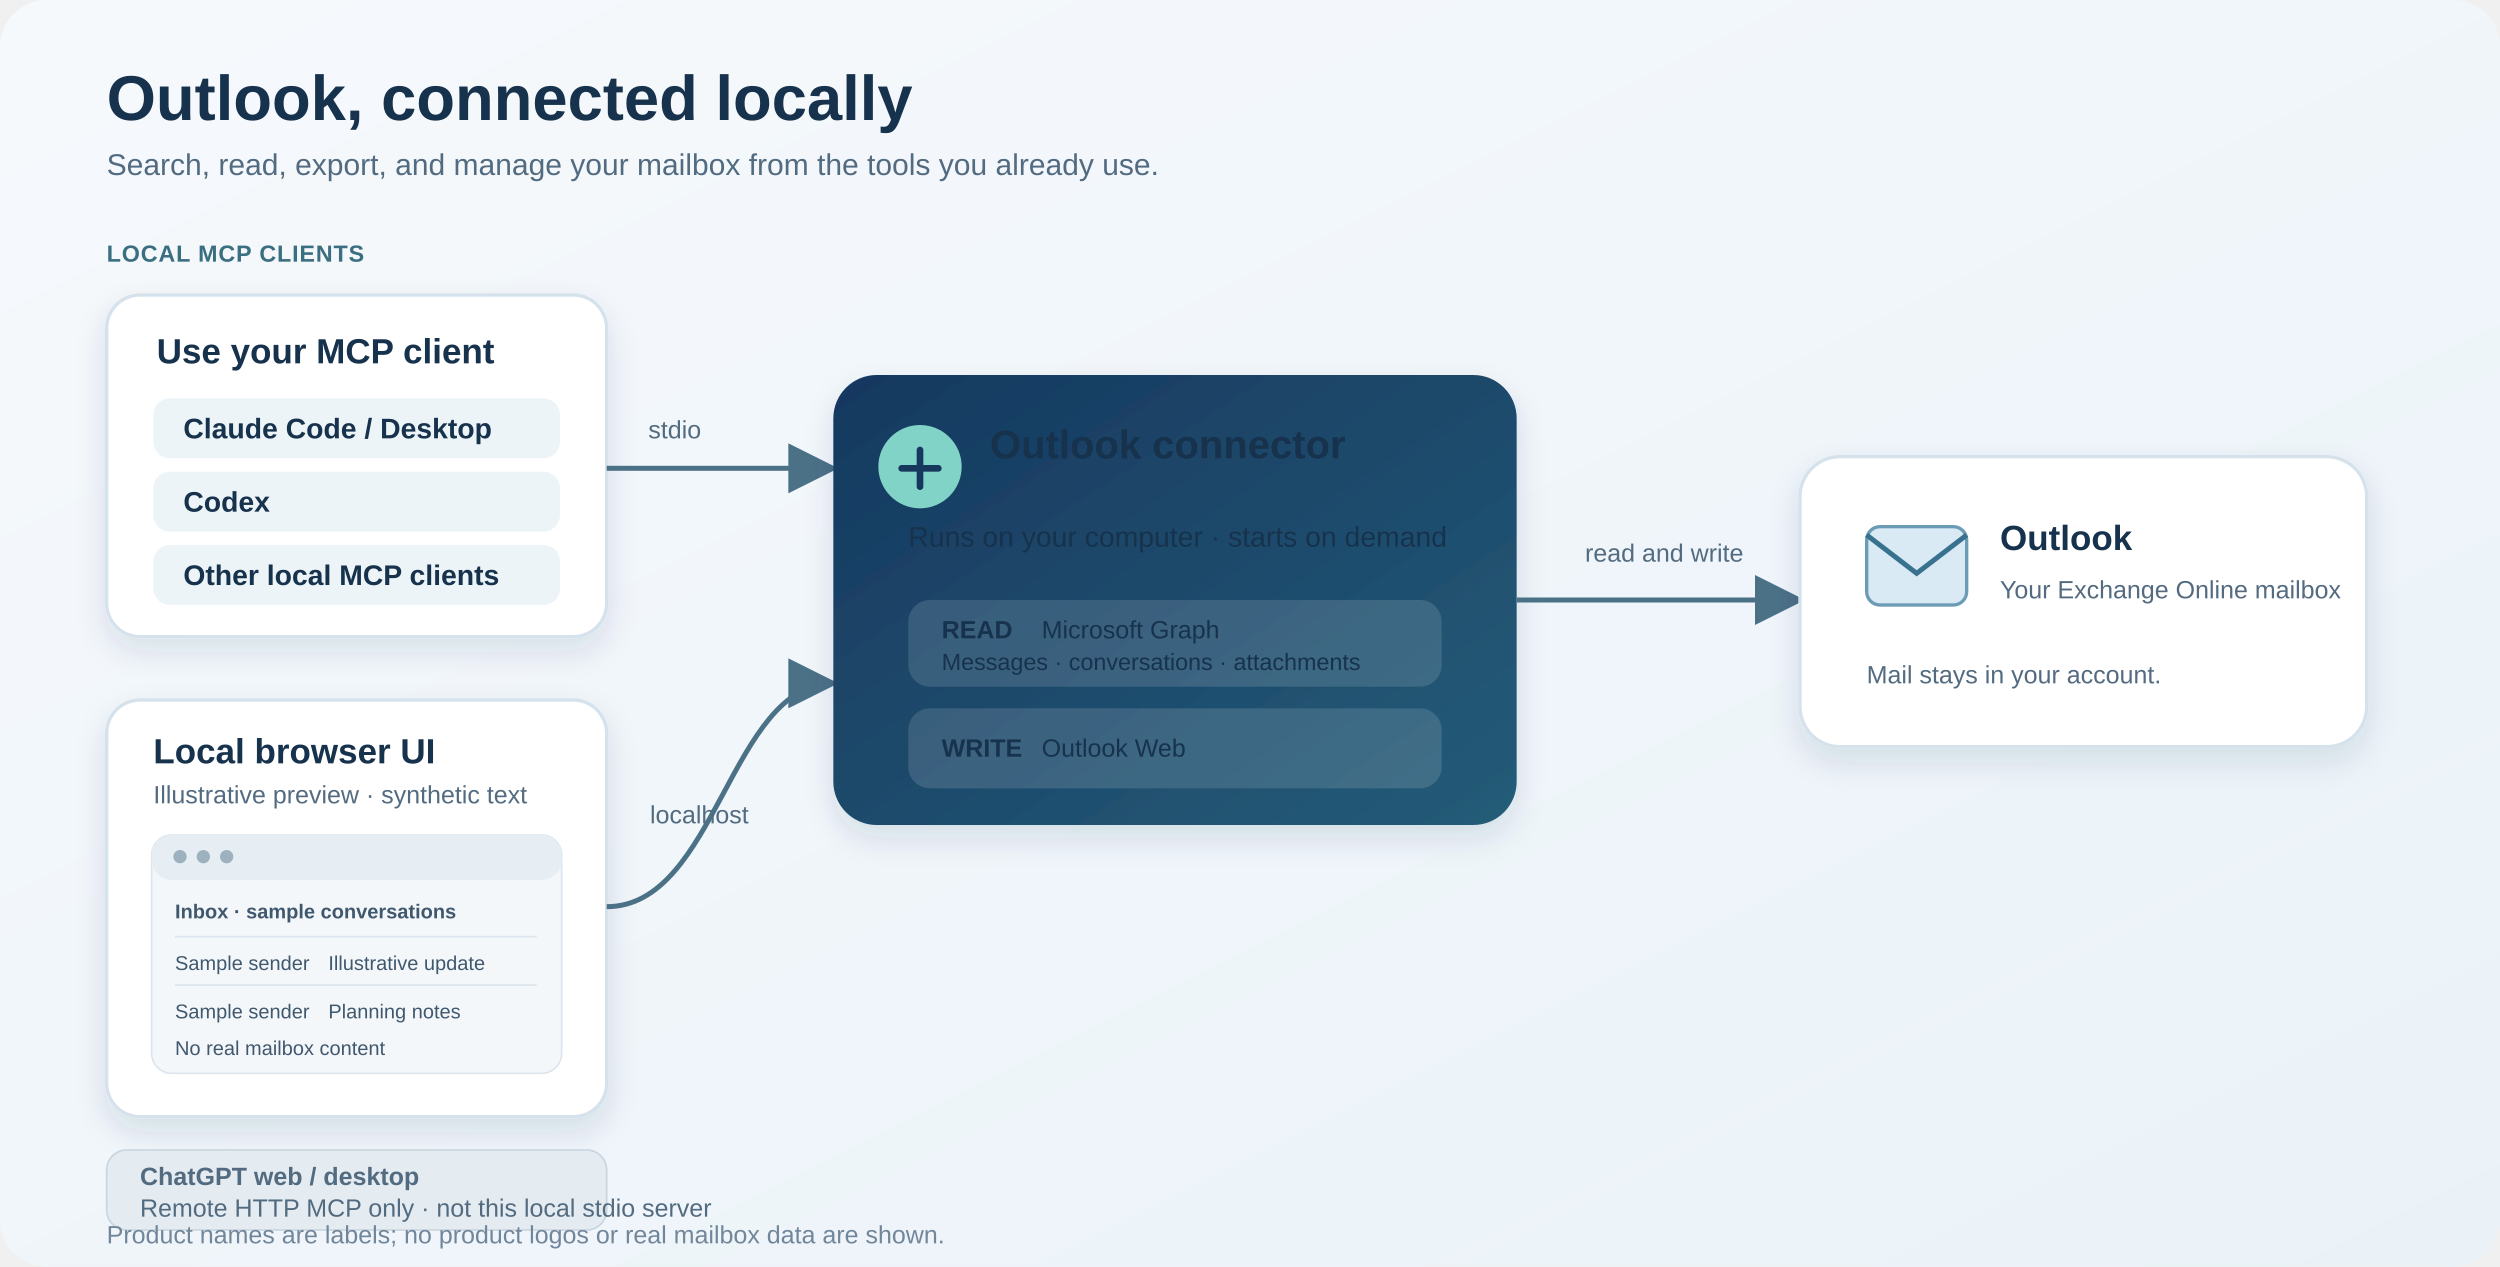
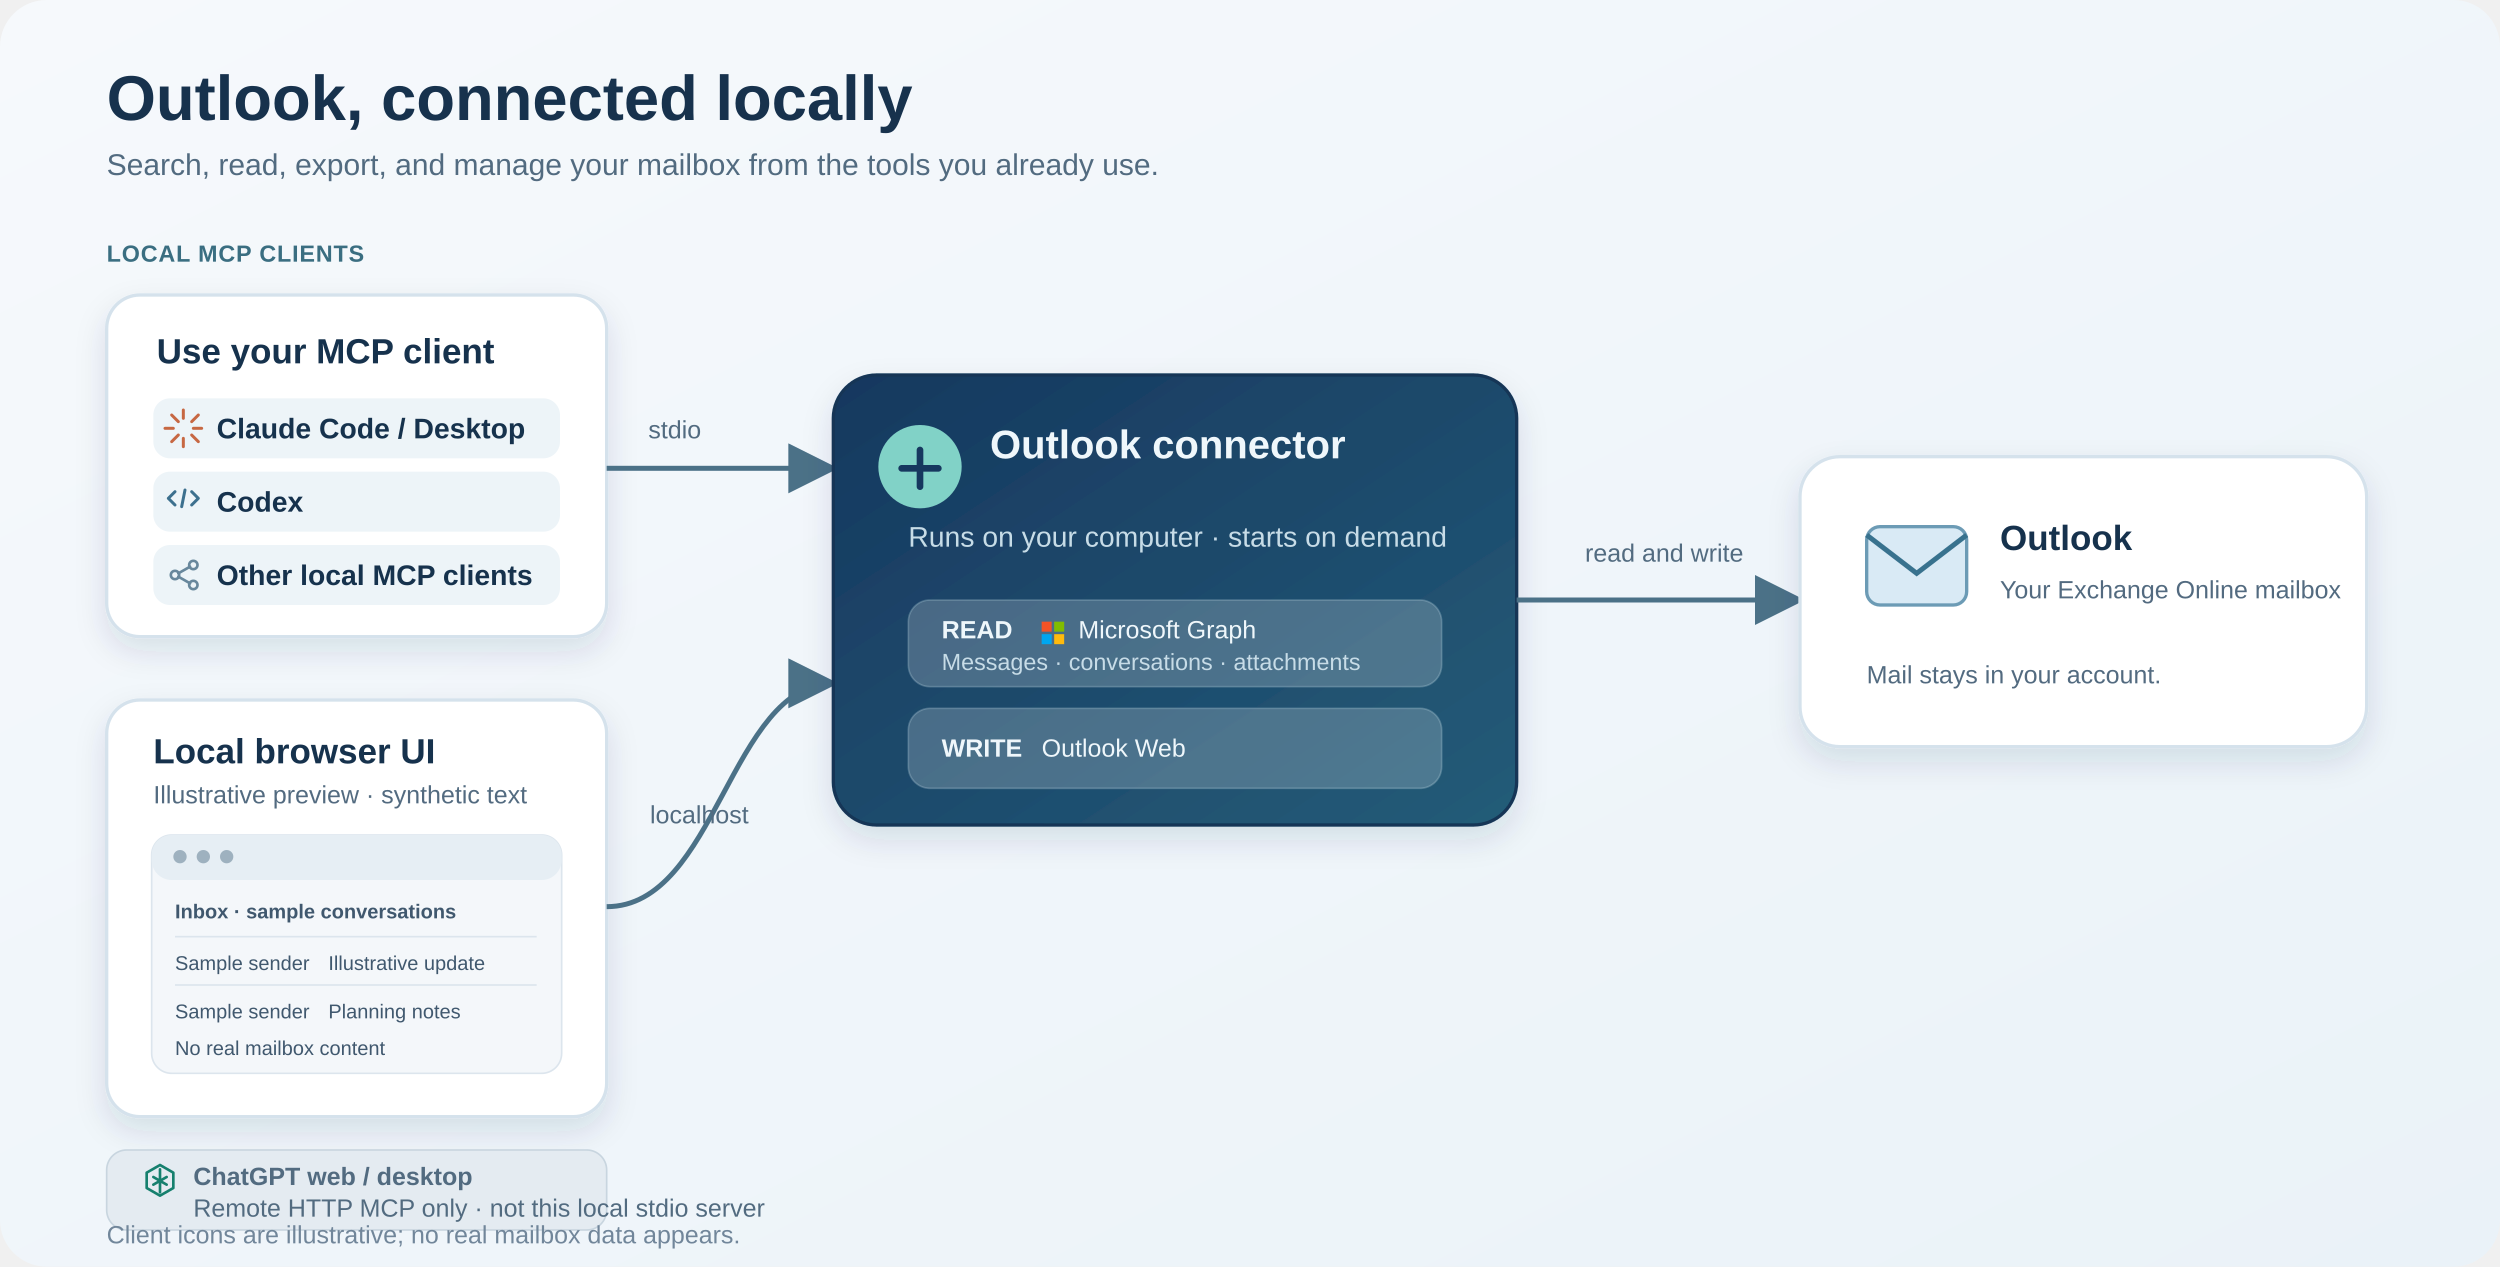
<svg xmlns="http://www.w3.org/2000/svg" width="1500" height="760" viewBox="0 0 1500 760" role="img" aria-labelledby="title description">
  <defs>
    <linearGradient id="bg" x1="0" y1="0" x2="1" y2="1">
      <stop offset="0" stop-color="#f6f9fc" />
      <stop offset="1" stop-color="#eaf2f8" />
    </linearGradient>
    <linearGradient id="connector" x1="0" y1="0" x2="1" y2="1">
      <stop offset="0" stop-color="#16385f" />
      <stop offset="1" stop-color="#245c78" />
    </linearGradient>
    <marker id="arrow" markerWidth="12" markerHeight="12" refX="10" refY="6" orient="auto">
      <path d="M1 1L11 6L1 11Z" fill="#4b7187" />
    </marker>
    <filter id="shadow" x="-20%" y="-20%" width="140%" height="150%">
      <feDropShadow dx="0" dy="8" stdDeviation="9" flood-color="#183153" flood-opacity=".12" />
    </filter>
    <style>
-       text{font-family:Arial,Helvetica,sans-serif;fill:#17324d}.title{font-size:38px;font-weight:700}.subtitle{font-size:18px;fill:#526b80}.card{fill:#fff;stroke:#d5e2ec;stroke-width:2}.cardtitle{font-size:21px;font-weight:700}.small{font-size:15px;fill:#526b80}.label{font-size:14px;font-weight:700;letter-spacing:.5px;fill:#3a6e81}.client{font-size:17px;font-weight:600}.muted{fill:#71869a}.flow{fill:none;stroke:#4b7187;stroke-width:3;marker-end:url(#arrow)}.row{font-size:12px;fill:#40586e}
+       text{font-family:Arial,Helvetica,sans-serif;fill:#17324d}.title{font-size:38px;font-weight:700}.subtitle{font-size:18px;fill:#526b80}.card{fill:#fff;stroke:#d5e2ec;stroke-width:2}.cardtitle{font-size:21px;font-weight:700}.small{font-size:15px;fill:#526b80}.label{font-size:14px;font-weight:700;letter-spacing:.5px;fill:#3a6e81}.client{font-size:17px;font-weight:600}.muted{fill:#71869a}.flow{fill:none;stroke:#4b7187;stroke-width:3;marker-end:url(#arrow)}.row{font-size:12px;fill:#40586e}.connector-panel text{fill:#eff7fb}.connector-panel .connector-secondary{fill:#c7dce7}
    </style>
  </defs>
  <rect width="1500" height="760" rx="28" fill="url(#bg)" />
  <text x="64" y="72" class="title">Outlook, connected locally</text>
  <text x="64" y="105" class="subtitle">Search, read, export, and manage your mailbox from the tools you already use.</text>
  <text x="64" y="157" class="label">LOCAL MCP CLIENTS</text>
  <g filter="url(#shadow)">
    <rect x="64" y="177" width="300" height="205" rx="20" class="card" />
    <text x="94" y="218" class="cardtitle">Use your MCP client</text>
    <rect x="92" y="239" width="244" height="36" rx="10" fill="#edf4f8" />
-     <text x="110" y="263" class="client">Claude Code / Desktop</text>
+     <g aria-hidden="true" fill="none" stroke="#c76743" stroke-width="1.8" stroke-linecap="round">
+       <path d="M110 246v5m0 12v5m-11-11h5m12 0h5m-18-8 4 4m8 8 4 4m0-16-4 4m-8 8-4 4" />
+     </g>
+     <text x="130" y="263" class="client">Claude Code / Desktop</text>
    <rect x="92" y="283" width="244" height="36" rx="10" fill="#edf4f8" />
-     <text x="110" y="307" class="client">Codex</text>
+     <g aria-hidden="true" fill="none" stroke="#3c708e" stroke-width="1.8" stroke-linecap="round" stroke-linejoin="round">
+       <path d="m105 295-4 4 4 4m10-8 4 4-4 4m-4-9-2 10" />
+     </g>
+     <text x="130" y="307" class="client">Codex</text>
    <rect x="92" y="327" width="244" height="36" rx="10" fill="#edf4f8" />
-     <text x="110" y="351" class="client">Other local MCP clients</text>
+     <g aria-hidden="true" fill="none" stroke="#67879c" stroke-width="1.6" stroke-linecap="round">
+       <circle cx="105" cy="345" r="2.5" />
+       <circle cx="116" cy="339" r="2.5" />
+       <circle cx="116" cy="351" r="2.5" />
+       <path d="m107 344 7-4m-7 6 7 4" />
+     </g>
+     <text x="130" y="351" class="client">Other local MCP clients</text>
  </g>
  <path d="M364 281C430 281 438 281 500 281" class="flow" />
  <text x="389" y="263" class="small">stdio</text>
  <g filter="url(#shadow)">
    <rect x="64" y="420" width="300" height="250" rx="20" class="card" />
    <text x="92" y="458" class="cardtitle">Local browser UI</text>
    <text x="92" y="482" class="small">Illustrative preview · synthetic text</text>
    <rect x="91" y="501" width="246" height="143" rx="12" fill="#f4f7fa" stroke="#dce5ed" />
    <rect x="91" y="501" width="246" height="27" rx="12" fill="#e6eef4" />
    <circle cx="108" cy="514" r="4" fill="#9eb1bf" />
    <circle cx="122" cy="514" r="4" fill="#9eb1bf" />
    <circle cx="136" cy="514" r="4" fill="#9eb1bf" />
    <text x="105" y="551" class="row" font-weight="700">Inbox · sample conversations</text>
    <line x1="105" y1="562" x2="322" y2="562" stroke="#dce5ed" />
    <text x="105" y="582" class="row">Sample sender</text>
    <text x="197" y="582" class="row">Illustrative update</text>
    <line x1="105" y1="591" x2="322" y2="591" stroke="#dce5ed" />
    <text x="105" y="611" class="row">Sample sender</text>
    <text x="197" y="611" class="row">Planning notes</text>
    <text x="105" y="633" class="row">No real mailbox content</text>
  </g>
  <path d="M364 544C430 544 438 410 500 410" class="flow" />
  <text x="390" y="494" class="small">localhost</text>
  <g>
    <rect x="64" y="690" width="300" height="48" rx="12" fill="#e4ebf1" stroke="#c8d5df" />
-     <text x="84" y="711" class="small" font-weight="700">ChatGPT web / desktop</text>
-     <text x="84" y="730" class="small">Remote HTTP MCP only · not this local stdio server</text>
+     <g aria-hidden="true" fill="none" stroke="#16806e" stroke-width="1.6" stroke-linecap="round" stroke-linejoin="round">
+       <path d="m96 699 8 4.6v9.2l-8 4.6-8-4.6v-9.2z" />
+       <path d="m92 706.2 8 4.6m0-4.6-8 4.6m4-9.2v13.8" />
+     </g>
+     <text x="116" y="711" class="small" font-weight="700">ChatGPT web / desktop</text>
+     <text x="116" y="730" class="small">Remote HTTP MCP only · not this local stdio server</text>
  </g>
-   <g filter="url(#shadow)">
-     <rect x="500" y="225" width="410" height="270" rx="26" fill="url(#connector)" />
+   <g class="connector-panel" filter="url(#shadow)">
+     <rect x="500" y="225" width="410" height="270" rx="26" fill="url(#connector)" stroke="#123656" stroke-width="2" />
    <circle cx="552" cy="280" r="25" fill="#81d2c7" />
    <path d="M541 281h22m-11-11v22" stroke="#16385f" stroke-width="4" stroke-linecap="round" />
    <text x="594" y="275" font-size="24" font-weight="700" fill="#fff">Outlook connector</text>
-     <text x="545" y="328" font-size="17" fill="#d8e9f2">Runs on your computer · starts on demand</text>
-     <rect x="545" y="360" width="320" height="52" rx="13" fill="#ffffff" fill-opacity=".13" />
+     <text x="545" y="328" font-size="17" class="connector-secondary">Runs on your computer · starts on demand</text>
+     <rect x="545" y="360" width="320" height="52" rx="13" fill="#ffffff" fill-opacity=".2" stroke="#d5edf5" stroke-opacity=".24" />
    <text x="565" y="383" font-size="15" font-weight="700" fill="#fff">READ</text>
-     <text x="625" y="383" font-size="15" fill="#e4f0f5">Microsoft Graph</text>
-     <text x="565" y="402" font-size="14" fill="#c7e2e9">Messages · conversations · attachments</text>
-     <rect x="545" y="425" width="320" height="48" rx="13" fill="#ffffff" fill-opacity=".13" />
+     <g aria-hidden="true">
+       <rect x="625" y="373" width="6" height="6" fill="#f35325" />
+       <rect x="632.5" y="373" width="6" height="6" fill="#81bc06" />
+       <rect x="625" y="380.5" width="6" height="6" fill="#05a6f0" />
+       <rect x="632.5" y="380.5" width="6" height="6" fill="#ffba08" />
+     </g>
+     <text x="647" y="383" font-size="15" fill="#e4f0f5">Microsoft Graph</text>
+     <text x="565" y="402" font-size="14" class="connector-secondary">Messages · conversations · attachments</text>
+     <rect x="545" y="425" width="320" height="48" rx="13" fill="#ffffff" fill-opacity=".2" stroke="#d5edf5" stroke-opacity=".24" />
    <text x="565" y="454" font-size="15" font-weight="700" fill="#fff">WRITE</text>
    <text x="625" y="454" font-size="15" fill="#e4f0f5">Outlook Web</text>
  </g>
  <path d="M910 360H1080" class="flow" />
  <text x="951" y="337" class="small">read and write</text>
  <g filter="url(#shadow)">
    <rect x="1080" y="274" width="340" height="174" rx="24" class="card" />
    <rect x="1120" y="316" width="60" height="47" rx="8" fill="#d9eaf5" stroke="#6c9bb5" stroke-width="2" />
    <path d="M1120 321l30 23 30-23" fill="none" stroke="#39728e" stroke-width="3" />
    <text x="1200" y="330" class="cardtitle">Outlook</text>
    <text x="1200" y="359" class="small">Your Exchange Online mailbox</text>
    <text x="1120" y="410" class="small">Mail stays in your account.</text>
  </g>
-   <text x="64" y="746" class="small muted">Product names are labels; no product logos or real mailbox data are shown.</text>
+   <text x="64" y="746" class="small muted">Client icons are illustrative; no real mailbox data appears.</text>
</svg>
